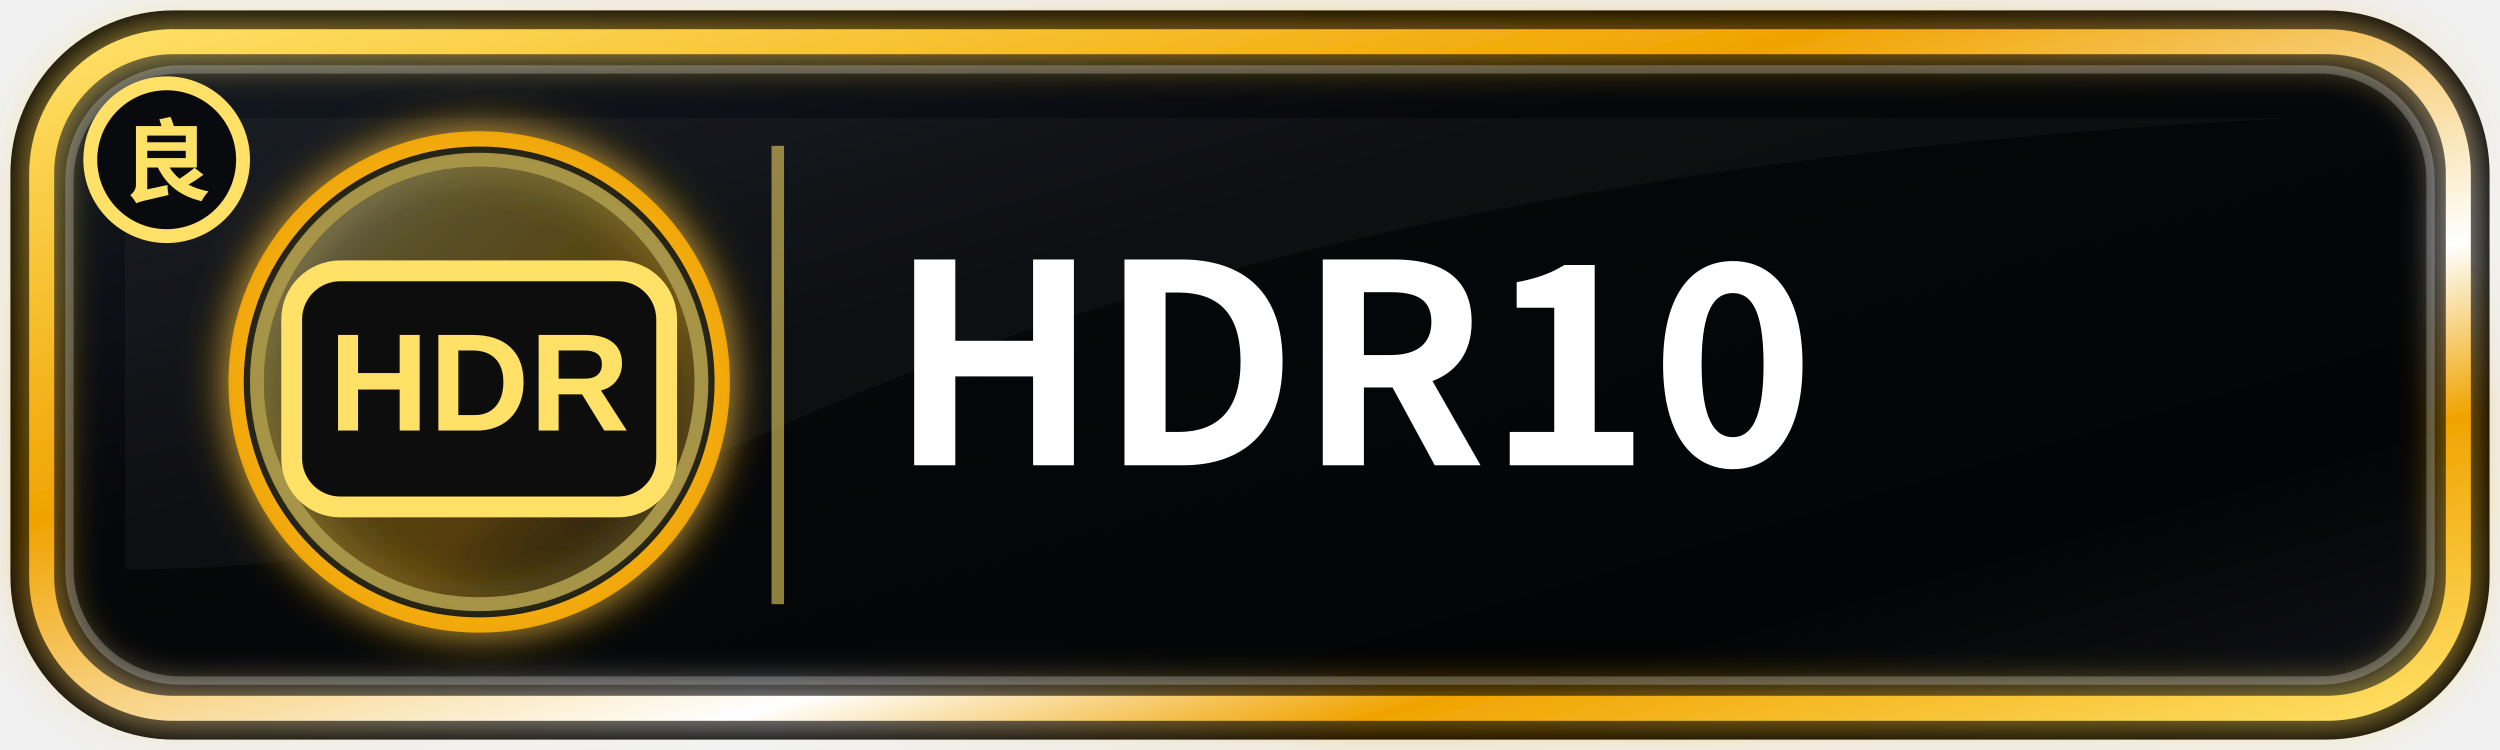
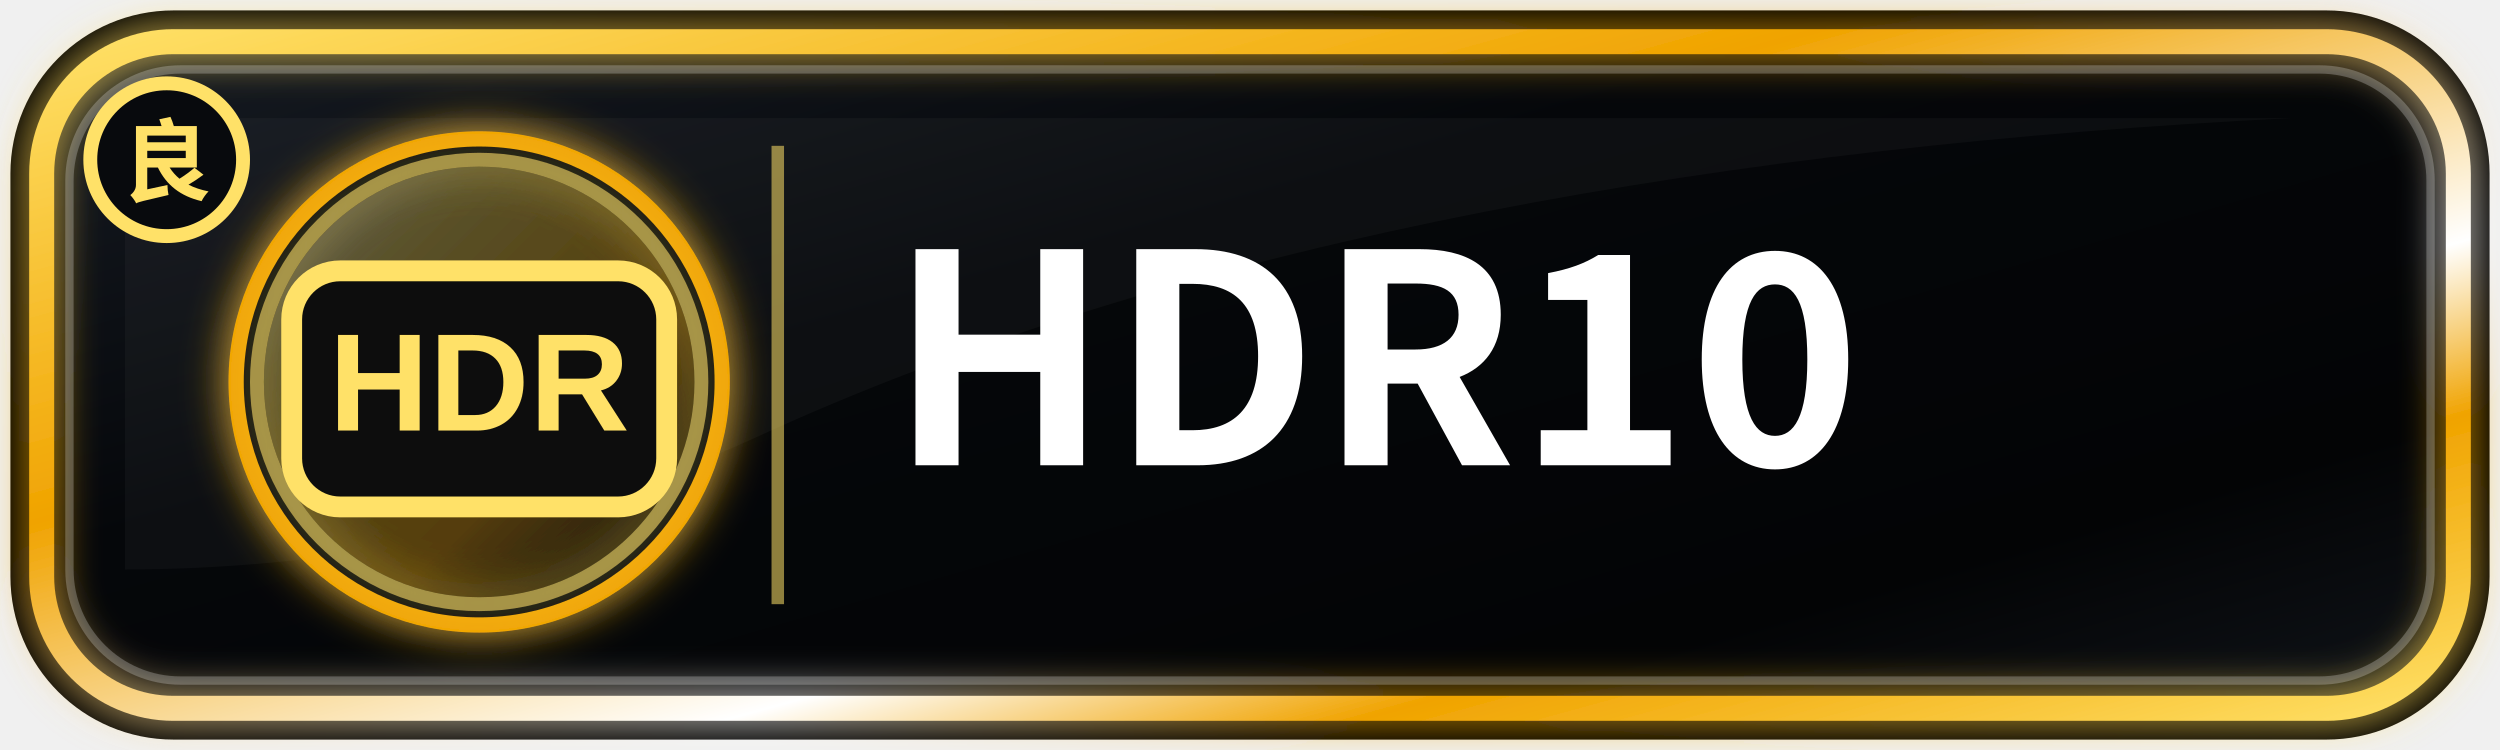
<svg xmlns="http://www.w3.org/2000/svg" width="360" height="108" viewBox="0 0 360 108">
  <defs>
    <linearGradient id="bg" x1="0" y1="0" x2="1" y2="1">
      <stop offset="0" stop-color="#171C24" />
      <stop offset=".38" stop-color="#05070A" />
      <stop offset=".78" stop-color="#030405" />
      <stop offset="1" stop-color="#11151B" />
    </linearGradient>
    <linearGradient id="edge" x1="0" y1="0" x2="1" y2="1">
      <stop offset="0" stop-color="#FFE168" />
      <stop offset=".36" stop-color="#F0A300" />
      <stop offset=".65" stop-color="#FFFFFF" />
      <stop offset=".78" stop-color="#F0A300" />
      <stop offset="1" stop-color="#FFE168" />
    </linearGradient>
    <linearGradient id="iconFill" x1="0" y1="0" x2="1" y2="1">
      <stop offset="0" stop-color="#FFFFFF" />
      <stop offset=".25" stop-color="#FFE168" />
      <stop offset=".65" stop-color="#F0A300" />
      <stop offset="1" stop-color="#0B0D12" />
    </linearGradient>
    <linearGradient id="gold" x1="0" y1="0" x2="1" y2="1">
      <stop offset="0" stop-color="#FFF1A8" />
      <stop offset=".3" stop-color="#FFD45E" />
      <stop offset=".72" stop-color="#B56A00" />
      <stop offset="1" stop-color="#FFF1A8" />
    </linearGradient>
    <filter id="glow" x="-40%" y="-40%" width="180%" height="180%">
      <feGaussianBlur stdDeviation="3" result="b" />
      <feMerge>
        <feMergeNode in="b" />
        <feMergeNode in="SourceGraphic" />
      </feMerge>
    </filter>
    <filter id="soft" x="-20%" y="-20%" width="140%" height="140%">
      <feGaussianBlur stdDeviation="1.2" />
    </filter>
  </defs>
  <rect x="3" y="3" width="354" height="102" rx="22" fill="url(#bg)" stroke="#000000" stroke-width="3" />
  <rect x="6" y="6" width="348" height="96" rx="19" fill="none" stroke="url(#edge)" stroke-width="3.6" filter="url(#glow)" />
  <rect x="10" y="10" width="340" height="88" rx="16" fill="none" stroke="#FFFFFF" stroke-opacity=".24" stroke-width="1.2" />
  <path d="M18 17H330C250 21 173 34 111 62C79 77 45 82 18 82Z" fill="#FFFFFF" opacity=".035" />
  <circle cx="24" cy="23" r="11" fill="#080A0D" stroke="#FFE168" stroke-width="2" />
  <text x="24" y="28" text-anchor="middle" font-family="Noto Sans CJK SC,Arial,sans-serif" font-size="13" font-weight="900" fill="#FFE168">良</text>
  <g filter="url(#glow)">
    <circle cx="69" cy="55" r="35" fill="#05070A" stroke="#F0A300" stroke-width="2.2" />
    <circle cx="69" cy="55" r="31" fill="url(#iconFill)" opacity=".34" />
    <circle cx="69" cy="55" r="32" fill="none" stroke="#FFE168" stroke-opacity=".58" stroke-width="2" filter="url(#glow)" />
    <rect x="42" y="39" width="54" height="34" rx="7" fill="#11100A" stroke="#FFE168" stroke-width="3" />
    <text x="69" y="62" text-anchor="middle" font-family="Arial,sans-serif" font-size="20" font-weight="900" fill="#FFE168">HDR</text>
  </g>
  <path d="M112 21v66" stroke="#FFE168" stroke-opacity=".55" stroke-width="1.8" />
-   <text x="128" y="67" font-family="Noto Sans CJK SC,Arial,sans-serif" font-size="40" font-weight="900" fill="#FFFFFF">HDR10</text>
+   <text x="128" y="67" font-family="Noto Sans CJK SC,Arial,sans-serif" font-size="42" font-weight="900" fill="#FFFFFF">HDR10</text>
</svg>
